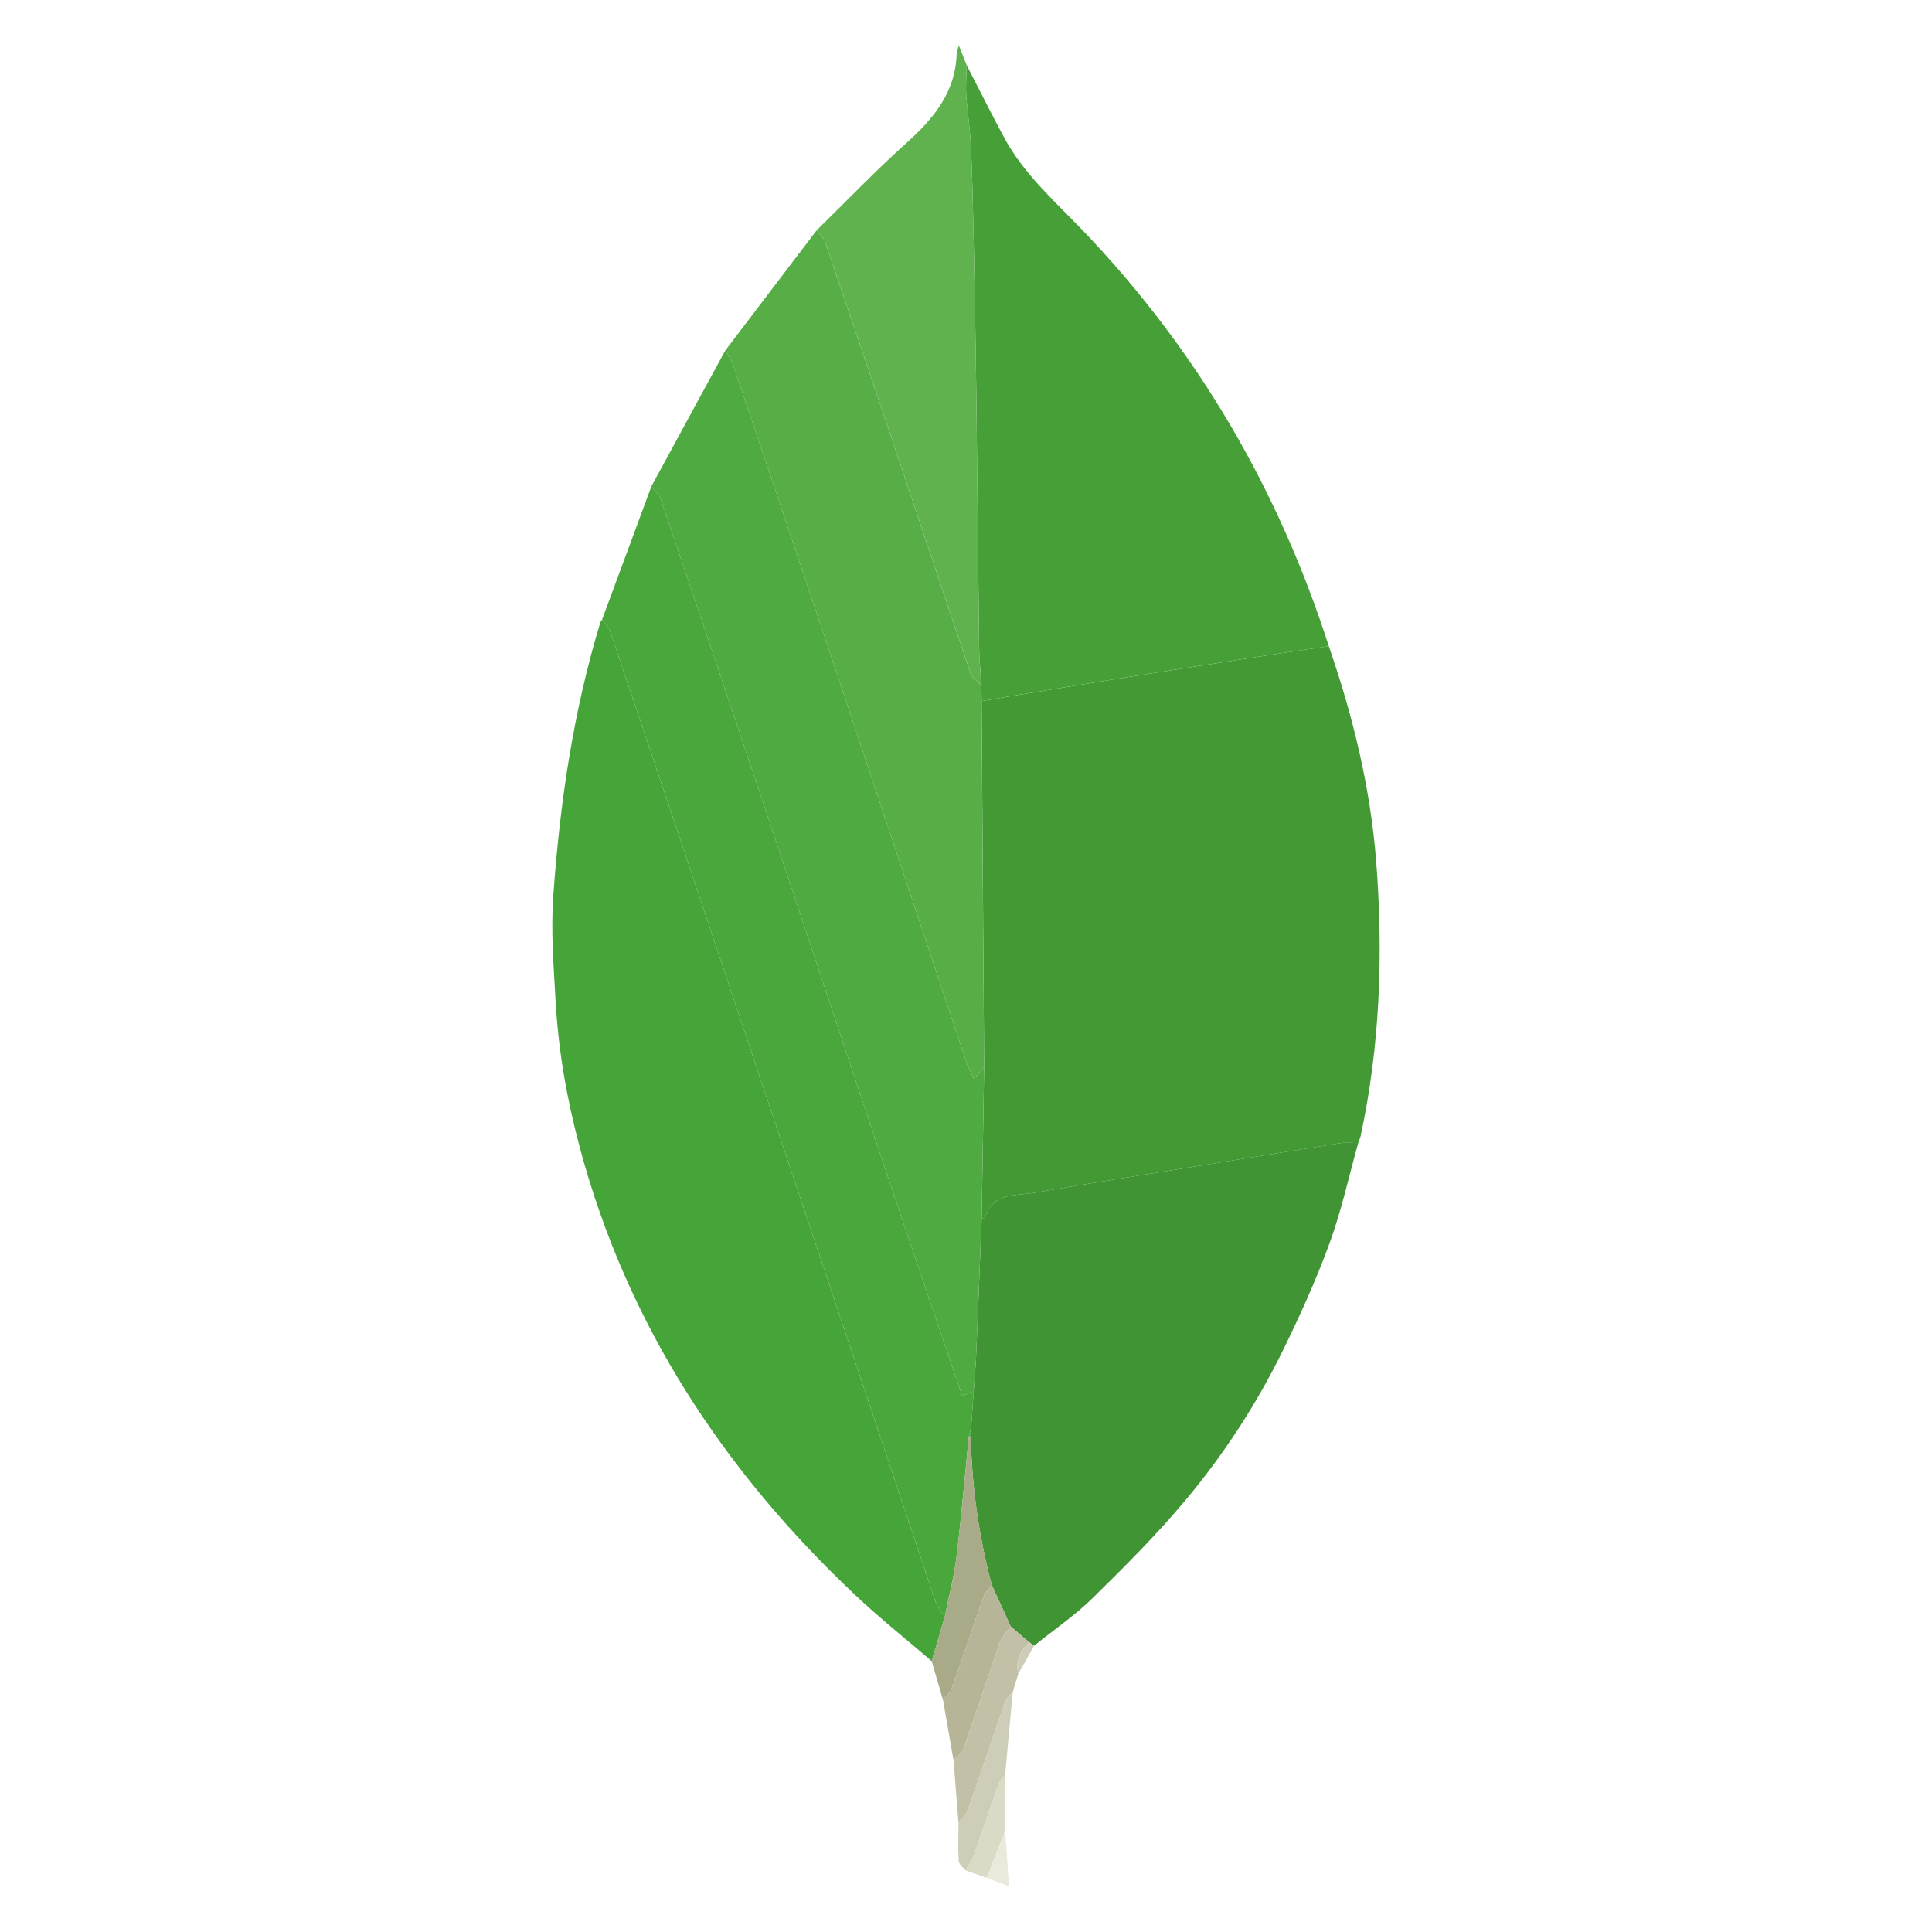
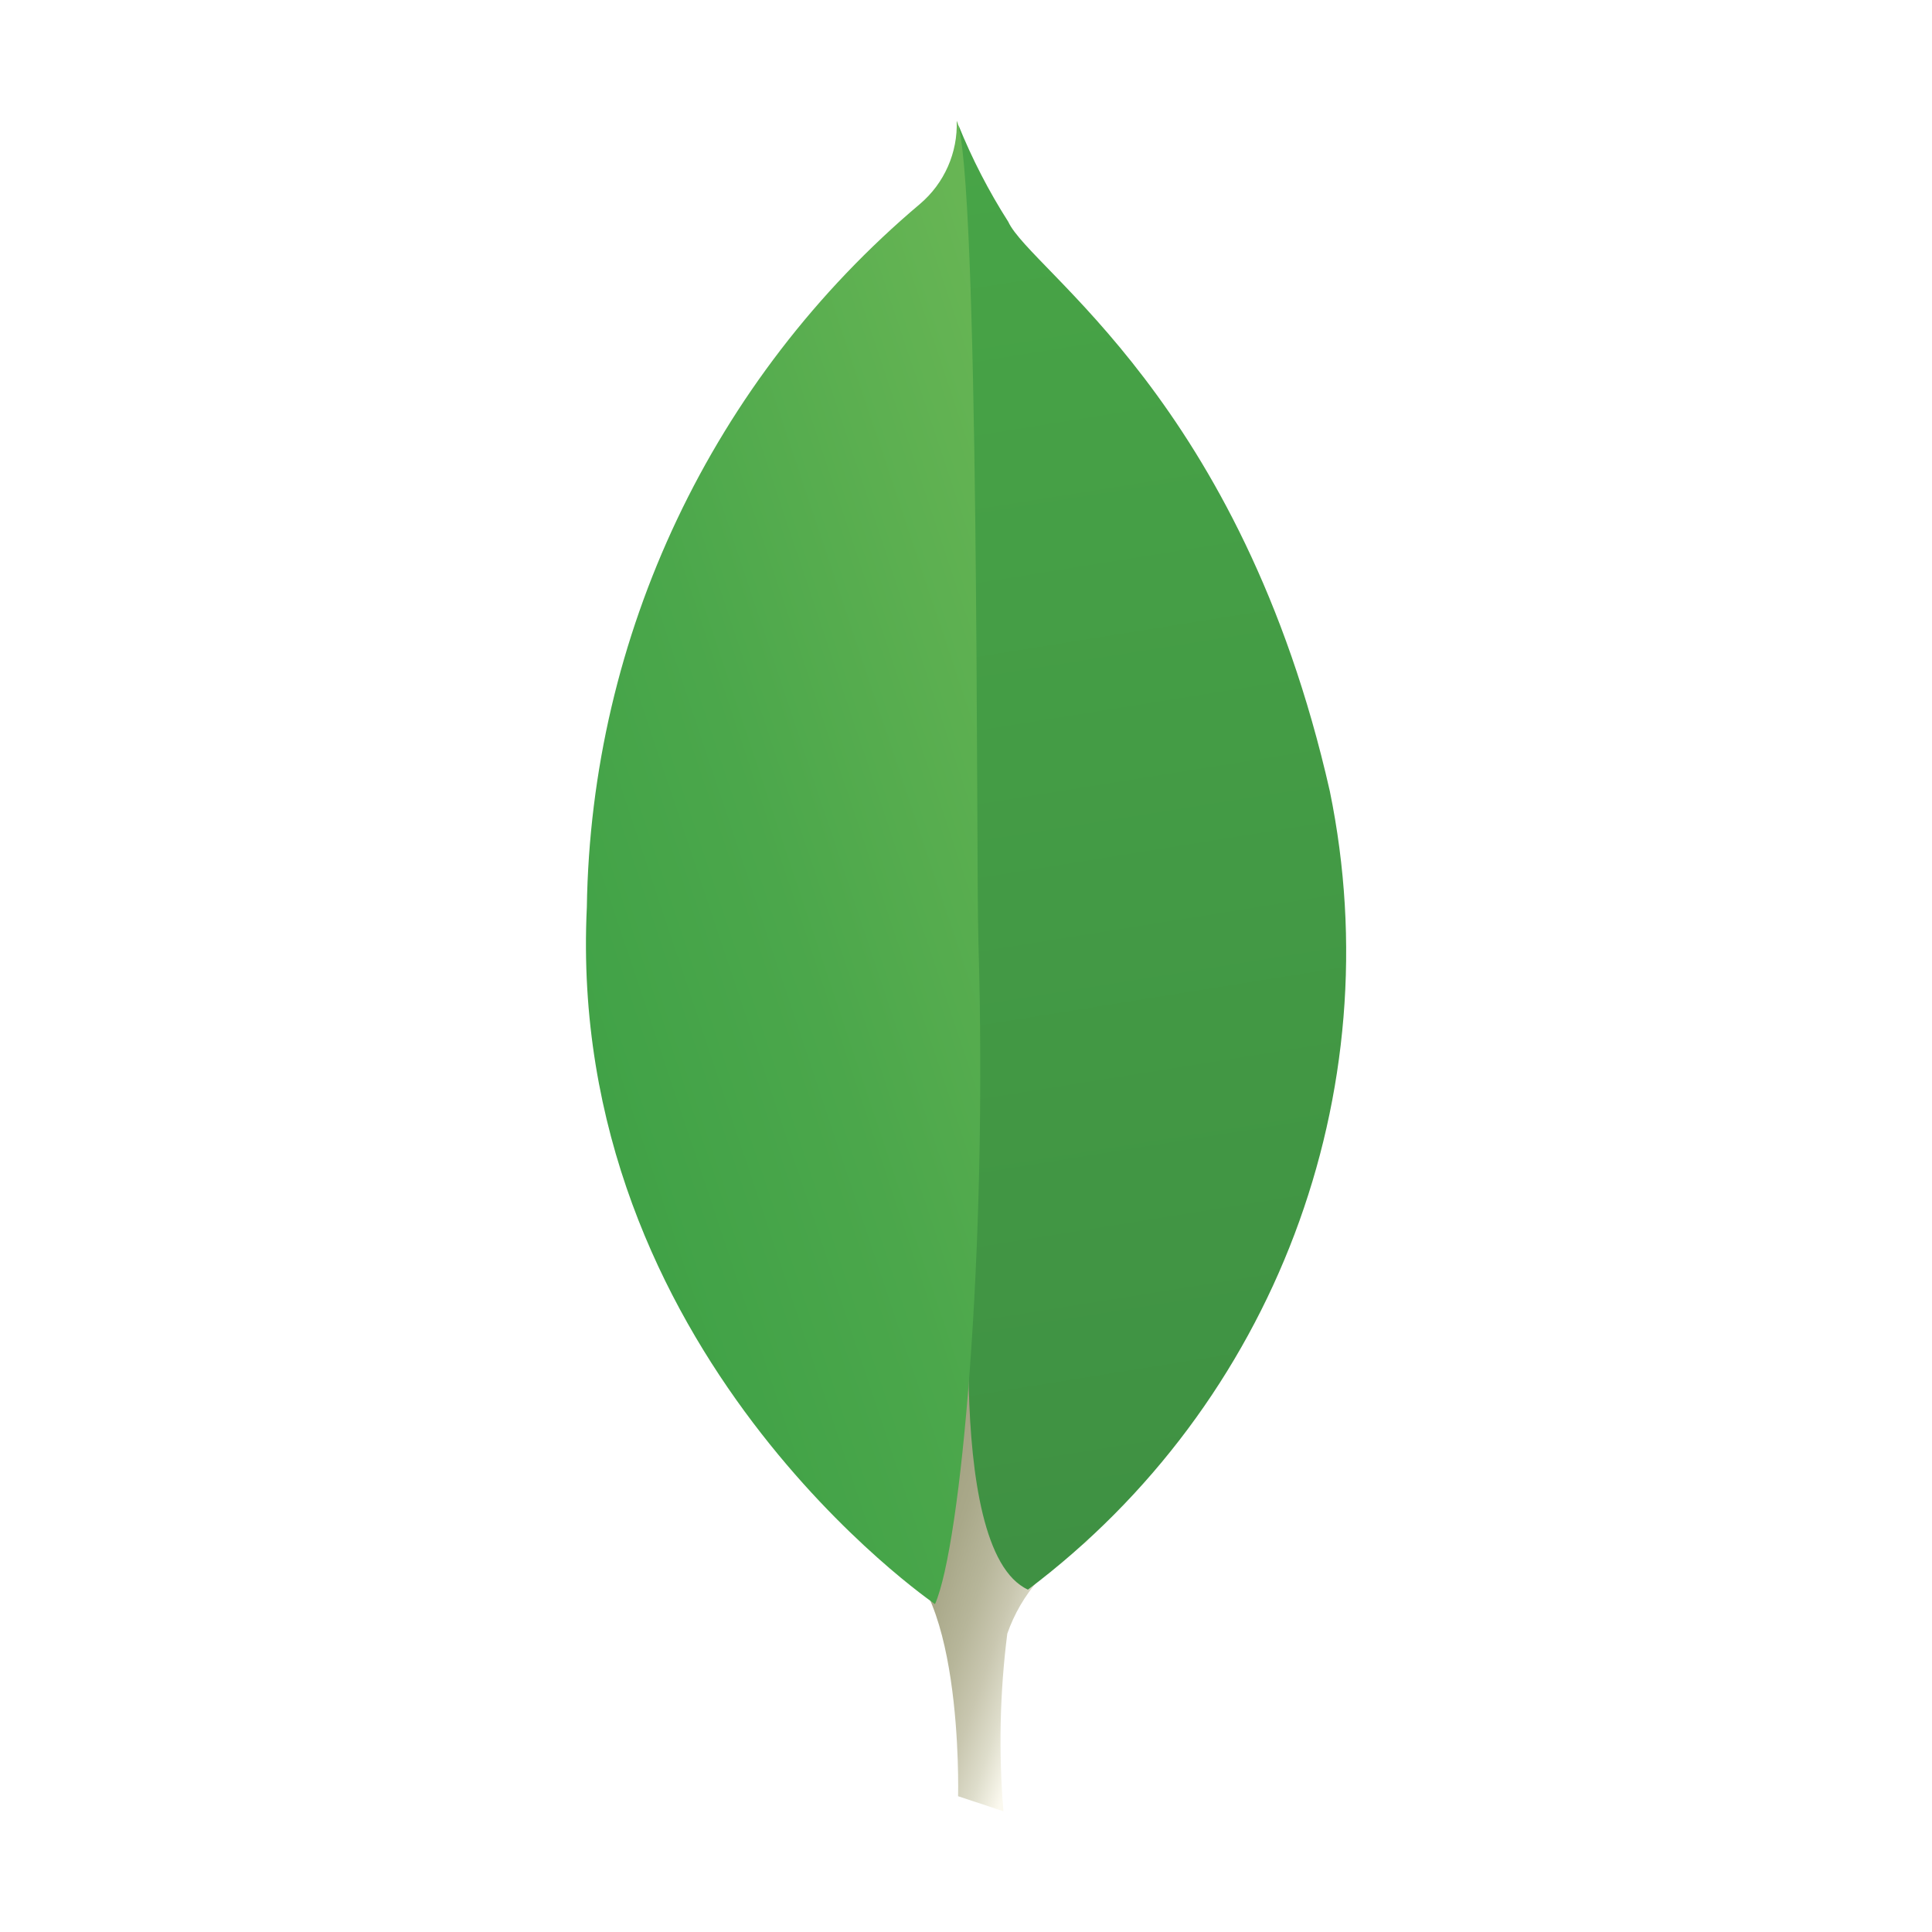
- <svg viewBox="0 0 128 128">
-   <path fill-rule="evenodd" clip-rule="evenodd" fill="#439934" d="M88.038 42.812c1.605 4.643 2.761 9.383 3.141 14.296.472 6.095.256 12.147-1.029 18.142-.035.165-.109.32-.164.48-.403.001-.814-.049-1.208.012-3.329.523-6.655 1.065-9.981 1.604-3.438.557-6.881 1.092-10.313 1.687-1.216.21-2.721-.041-3.212 1.641-.014.046-.154.054-.235.08l.166-10.051-.169-24.252 1.602-.275c2.62-.429 5.24-.864 7.862-1.281 3.129-.497 6.261-.98 9.392-1.465 1.381-.215 2.764-.412 4.148-.618z">
-     </path>
-   <path fill-rule="evenodd" clip-rule="evenodd" fill="#45A538" d="M61.729 110.054c-1.69-1.453-3.439-2.842-5.059-4.37-8.717-8.222-15.093-17.899-18.233-29.566-.865-3.211-1.442-6.474-1.627-9.792-.13-2.322-.318-4.665-.154-6.975.437-6.144 1.325-12.229 3.127-18.147l.099-.138c.175.233.427.439.516.702 1.759 5.18 3.505 10.364 5.242 15.551 5.458 16.3 10.909 32.604 16.376 48.9.107.318.384.579.583.866l-.87 2.969z">
-     </path>
-   <path fill-rule="evenodd" clip-rule="evenodd" fill="#46A037" d="M88.038 42.812c-1.384.206-2.768.403-4.149.616-3.131.485-6.263.968-9.392 1.465-2.622.417-5.242.852-7.862 1.281l-1.602.275-.012-1.045c-.053-.859-.144-1.717-.154-2.576-.069-5.478-.112-10.956-.18-16.434-.042-3.429-.105-6.857-.175-10.285-.043-2.13-.089-4.261-.185-6.388-.052-1.143-.236-2.28-.311-3.423-.042-.657.016-1.319.029-1.979.817 1.583 1.616 3.178 2.456 4.749 1.327 2.484 3.441 4.314 5.344 6.311 7.523 7.892 12.864 17.068 16.193 27.433z">
-     </path>
-   <path fill-rule="evenodd" clip-rule="evenodd" fill="#409433" d="M65.036 80.753c.081-.026.222-.034.235-.08.491-1.682 1.996-1.431 3.212-1.641 3.432-.594 6.875-1.13 10.313-1.687 3.326-.539 6.652-1.081 9.981-1.604.394-.062.805-.011 1.208-.012-.622 2.22-1.112 4.488-1.901 6.647-.896 2.449-1.98 4.839-3.131 7.182a49.142 49.142 0 01-6.353 9.763c-1.919 2.308-4.058 4.441-6.202 6.548-1.185 1.165-2.582 2.114-3.882 3.161l-.337-.23-1.214-1.038-1.256-2.753a41.402 41.402 0 01-1.394-9.838l.023-.561.171-2.426c.057-.828.133-1.655.168-2.485.129-2.982.241-5.964.359-8.946z">
-     </path>
-   <path fill-rule="evenodd" clip-rule="evenodd" fill="#4FAA41" d="M65.036 80.753c-.118 2.982-.23 5.964-.357 8.947-.035.83-.111 1.657-.168 2.485l-.765.289c-1.699-5.002-3.399-9.951-5.062-14.913-2.75-8.209-5.467-16.431-8.213-24.642a4498.887 4498.887 0 00-6.7-19.867c-.105-.31-.407-.552-.617-.826l4.896-9.002c.168.292.39.565.496.879a6167.476 6167.476 0 016.768 20.118c2.916 8.73 5.814 17.467 8.728 26.198.116.349.308.671.491 1.062l.67-.78-.167 10.052z">
-     </path>
-   <path fill-rule="evenodd" clip-rule="evenodd" fill="#4AA73C" d="M43.155 32.227c.21.274.511.516.617.826a4498.887 4498.887 0 016.7 19.867c2.746 8.211 5.463 16.433 8.213 24.642 1.662 4.961 3.362 9.911 5.062 14.913l.765-.289-.171 2.426-.155.559c-.266 2.656-.49 5.318-.814 7.968-.163 1.328-.509 2.632-.772 3.947-.198-.287-.476-.548-.583-.866-5.467-16.297-10.918-32.6-16.376-48.9a3888.972 3888.972 0 00-5.242-15.551c-.089-.263-.34-.469-.516-.702l3.272-8.84z">
-     </path>
-   <path fill-rule="evenodd" clip-rule="evenodd" fill="#57AE47" d="M65.202 70.702l-.67.78c-.183-.391-.375-.714-.491-1.062-2.913-8.731-5.812-17.468-8.728-26.198a6167.476 6167.476 0 00-6.768-20.118c-.105-.314-.327-.588-.496-.879l6.055-7.965c.191.255.463.482.562.769 1.681 4.921 3.347 9.848 5.003 14.778 1.547 4.604 3.071 9.215 4.636 13.813.105.308.47.526.714.786l.012 1.045c.058 8.082.115 16.167.171 24.251z">
-     </path>
-   <path fill-rule="evenodd" clip-rule="evenodd" fill="#60B24F" d="M65.021 45.404c-.244-.26-.609-.478-.714-.786-1.565-4.598-3.089-9.209-4.636-13.813-1.656-4.93-3.322-9.856-5.003-14.778-.099-.287-.371-.514-.562-.769 1.969-1.928 3.877-3.925 5.925-5.764 1.821-1.634 3.285-3.386 3.352-5.968.003-.107.059-.214.145-.514l.519 1.306c-.013.661-.072 1.322-.029 1.979.075 1.143.259 2.28.311 3.423.096 2.127.142 4.258.185 6.388.069 3.428.132 6.856.175 10.285.067 5.478.111 10.956.18 16.434.008.861.098 1.718.152 2.577z">
-     </path>
-   <path fill-rule="evenodd" clip-rule="evenodd" fill="#A9AA88" d="M62.598 107.085c.263-1.315.609-2.62.772-3.947.325-2.649.548-5.312.814-7.968l.066-.01.066.011a41.402 41.402 0 001.394 9.838c-.176.232-.425.439-.518.701-.727 2.05-1.412 4.116-2.143 6.166-.1.28-.378.498-.574.744l-.747-2.566.87-2.969z">
-     </path>
-   <path fill-rule="evenodd" clip-rule="evenodd" fill="#B6B598" d="M62.476 112.621c.196-.246.475-.464.574-.744.731-2.05 1.417-4.115 2.143-6.166.093-.262.341-.469.518-.701l1.255 2.754c-.248.352-.59.669-.728 1.061l-2.404 7.059c-.099.283-.437.483-.663.722l-.695-3.985z">
-     </path>
-   <path fill-rule="evenodd" clip-rule="evenodd" fill="#C2C1A7" d="M63.171 116.605c.227-.238.564-.439.663-.722l2.404-7.059c.137-.391.48-.709.728-1.061l1.215 1.037c-.587.58-.913 1.25-.717 2.097l-.369 1.208c-.168.207-.411.387-.494.624-.839 2.403-1.64 4.819-2.485 7.222-.107.305-.404.544-.614.812-.109-1.387-.22-2.771-.331-4.158z">
-     </path>
-   <path fill-rule="evenodd" clip-rule="evenodd" fill="#CECDB7" d="M63.503 120.763c.209-.269.506-.508.614-.812.845-2.402 1.646-4.818 2.485-7.222.083-.236.325-.417.494-.624l-.509 5.545c-.136.157-.333.294-.398.477-.575 1.614-1.117 3.24-1.694 4.854-.119.333-.347.627-.525.938-.158-.207-.441-.407-.454-.623-.051-.841-.016-1.688-.013-2.533z">
-     </path>
-   <path fill-rule="evenodd" clip-rule="evenodd" fill="#DBDAC7" d="M63.969 123.919c.178-.312.406-.606.525-.938.578-1.613 1.119-3.239 1.694-4.854.065-.183.263-.319.398-.477l.012 3.64-1.218 3.124-1.411-.495z">
-     </path>
-   <path fill-rule="evenodd" clip-rule="evenodd" fill="#EBE9DC" d="M65.38 124.415l1.218-3.124.251 3.696-1.469-.572z">
-     </path>
-   <path fill-rule="evenodd" clip-rule="evenodd" fill="#CECDB7" d="M67.464 110.898c-.196-.847.129-1.518.717-2.097l.337.23-1.054 1.867z" />
-   <path fill-rule="evenodd" clip-rule="evenodd" fill="#4FAA41" d="M64.316 95.172l-.066-.011-.066.01.155-.559-.023.56z" />
+ <svg xmlns="http://www.w3.org/2000/svg" width="800px" height="800px" viewBox="0 0 32 32">
+   <defs>
+     <linearGradient id="a" x1="-645.732" y1="839.188" x2="-654.59" y2="839.25" gradientTransform="matrix(-0.977, -0.323, -0.29, 0.877, -375.944, -928.287)" gradientUnits="userSpaceOnUse">
+       <stop offset="0.231" stop-color="#999875" />
+       <stop offset="0.563" stop-color="#9b9977" />
+       <stop offset="0.683" stop-color="#a09f7e" />
+       <stop offset="0.768" stop-color="#a9a889" />
+       <stop offset="0.837" stop-color="#b7b69a" />
+       <stop offset="0.896" stop-color="#c9c7b0" />
+       <stop offset="0.948" stop-color="#deddcb" />
+       <stop offset="0.994" stop-color="#f8f6eb" />
+       <stop offset="1" stop-color="#fbf9ef" />
+     </linearGradient>
+     <linearGradient id="b" x1="-644.287" y1="823.405" x2="-657.028" y2="845.476" gradientTransform="matrix(-0.977, -0.323, -0.29, 0.877, -375.944, -928.287)" gradientUnits="userSpaceOnUse">
+       <stop offset="0" stop-color="#48a547" />
+       <stop offset="1" stop-color="#3f9143" />
+     </linearGradient>
+     <linearGradient id="c" x1="-643.386" y1="839.485" x2="-652.418" y2="833.417" gradientTransform="matrix(-0.977, -0.323, -0.29, 0.877, -375.944, -928.287)" gradientUnits="userSpaceOnUse">
+       <stop offset="0" stop-color="#41a247" />
+       <stop offset="0.352" stop-color="#4ba74b" />
+       <stop offset="0.956" stop-color="#67b554" />
+       <stop offset="1" stop-color="#69b655" />
+     </linearGradient>
+   </defs>
+   <path d="M16.62,30l-.751-.249s.1-3.8-1.275-4.067c-.9-1.048.133-44.741,3.423-.149a2.712,2.712,0,0,0-1.333,1.523A14.1,14.1,0,0,0,16.62,30Z" style="fill:url(#a)" />
+   <path d="M17.026,26.329a13.223,13.223,0,0,0,5-13.225C20.556,6.619,17.075,4.487,16.7,3.673a9.792,9.792,0,0,1-.825-1.6l.277,18.069S15.578,25.664,17.026,26.329Z" style="fill:url(#b)" />
+   <path d="M15.487,26.569S9.366,22.4,9.72,15.025A15.54,15.54,0,0,1,15.239,3.377,1.725,1.725,0,0,0,15.846,2c.381.82.319,12.243.359,13.579C16.36,20.776,15.916,25.588,15.487,26.569Z" style="fill:url(#c)" />
</svg>
